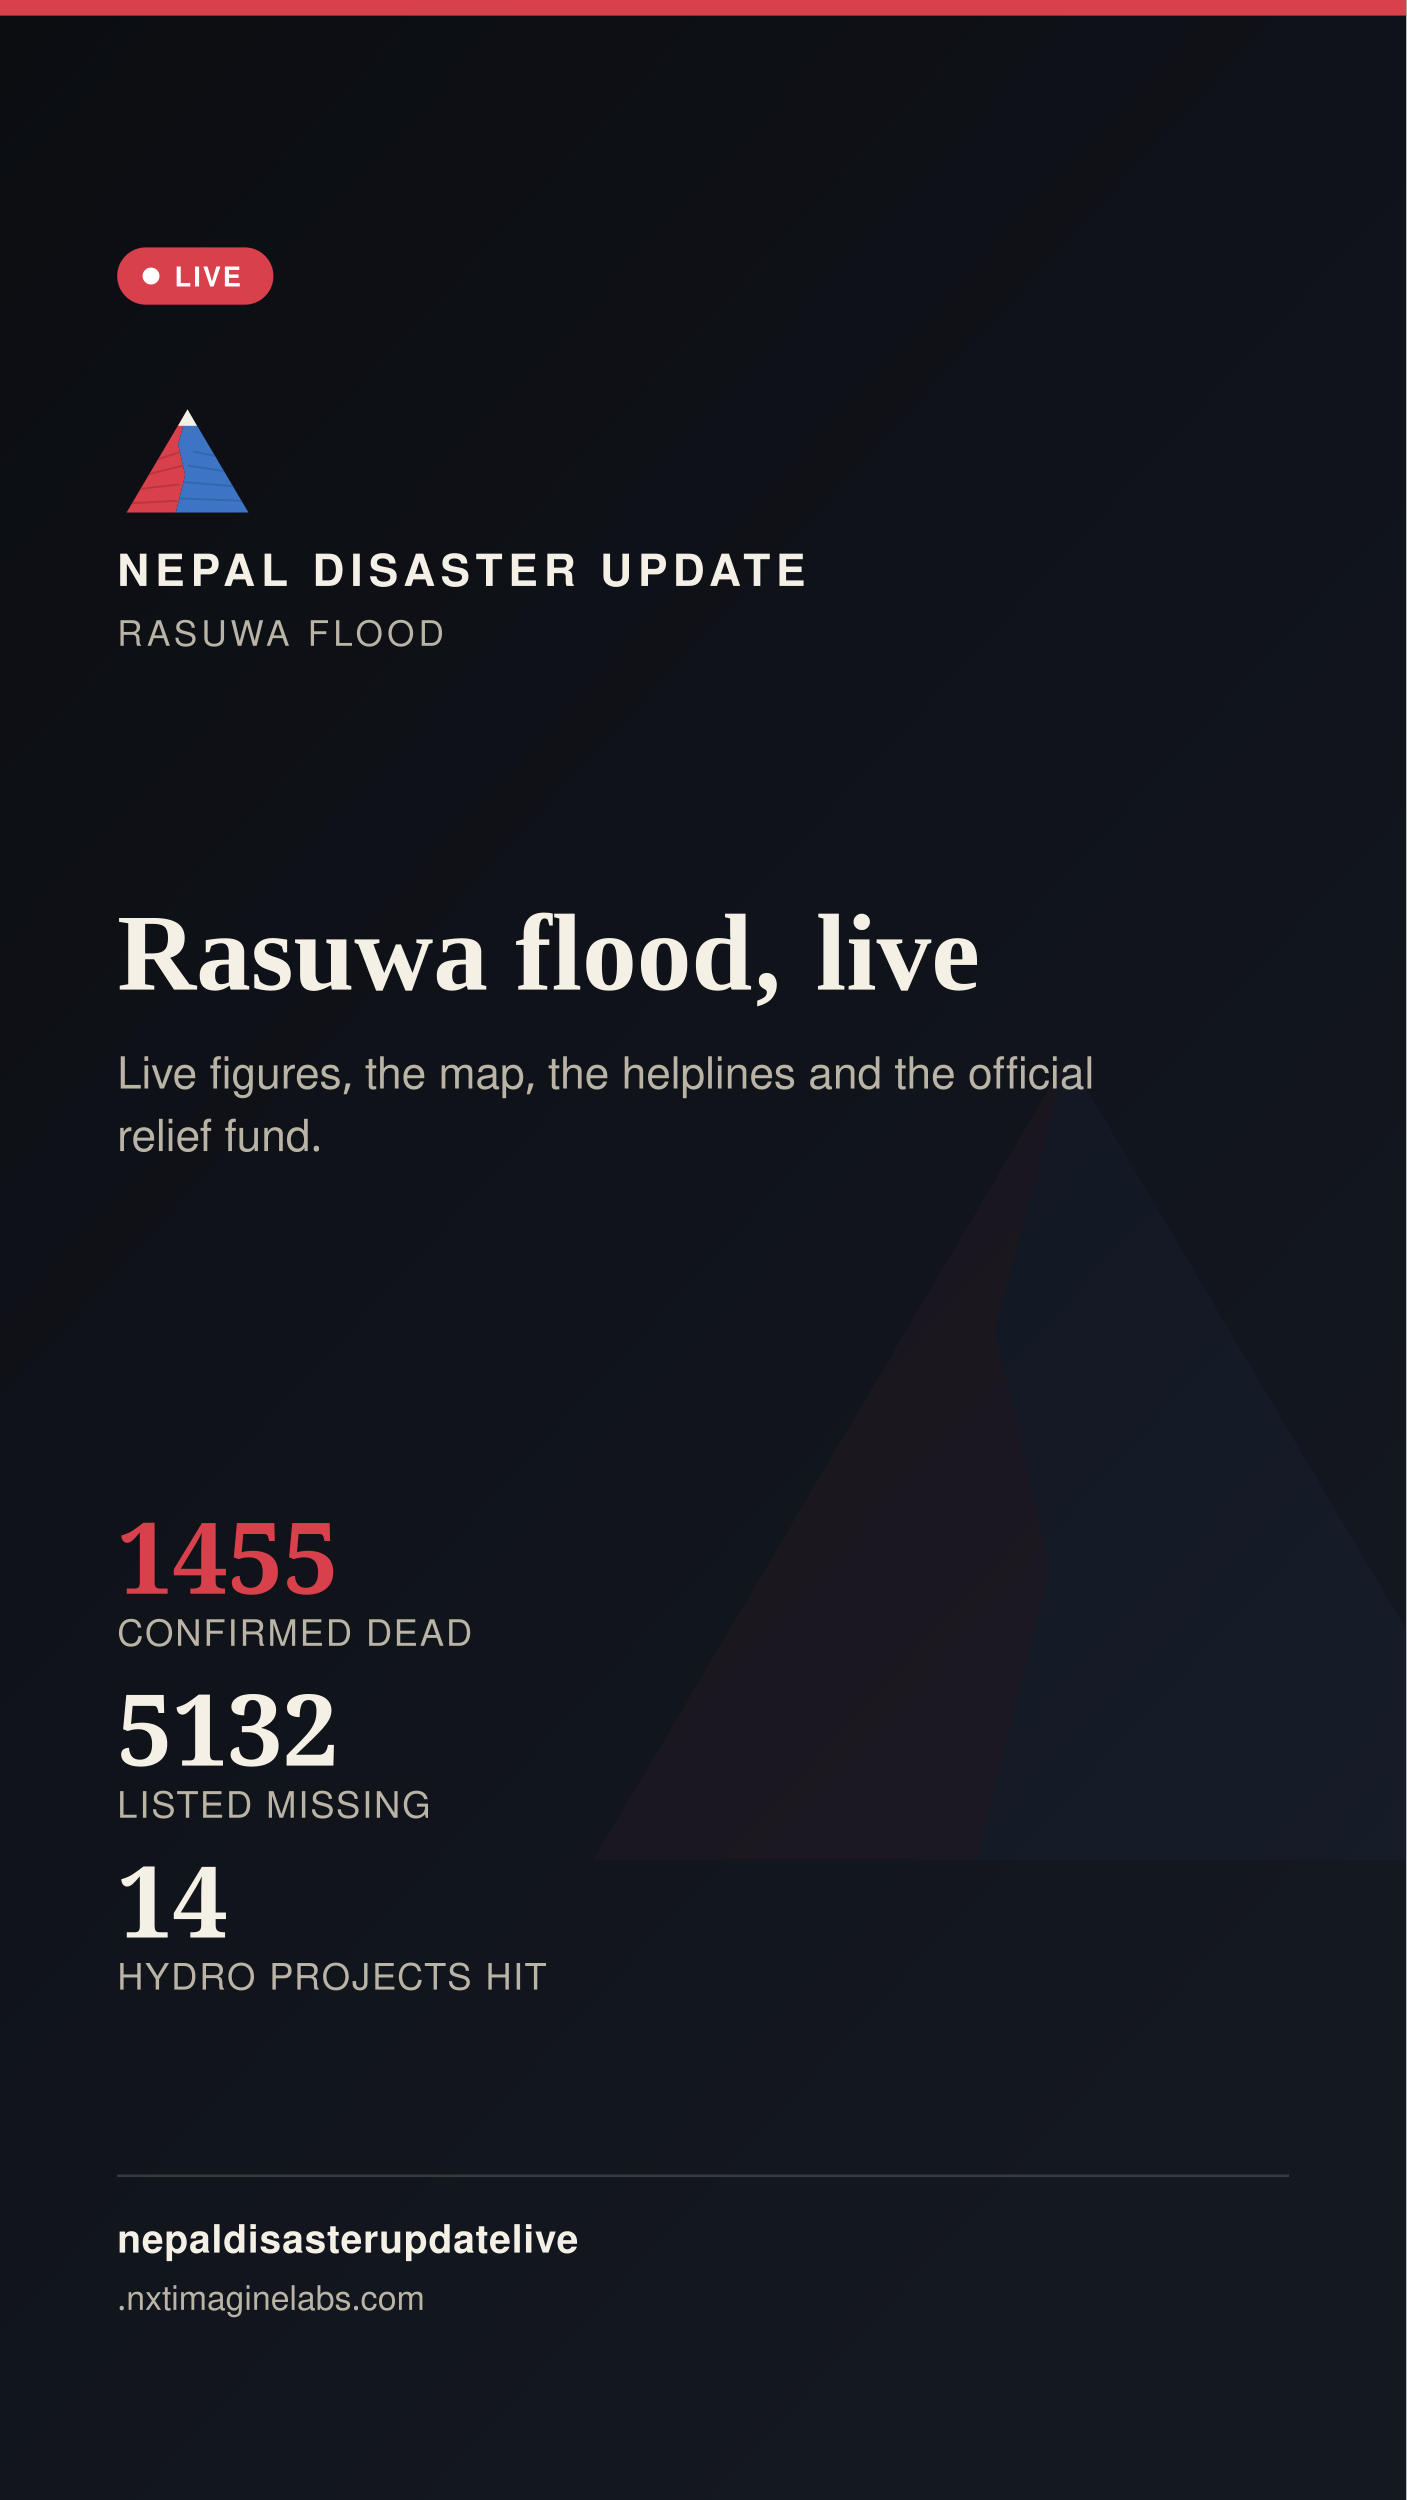
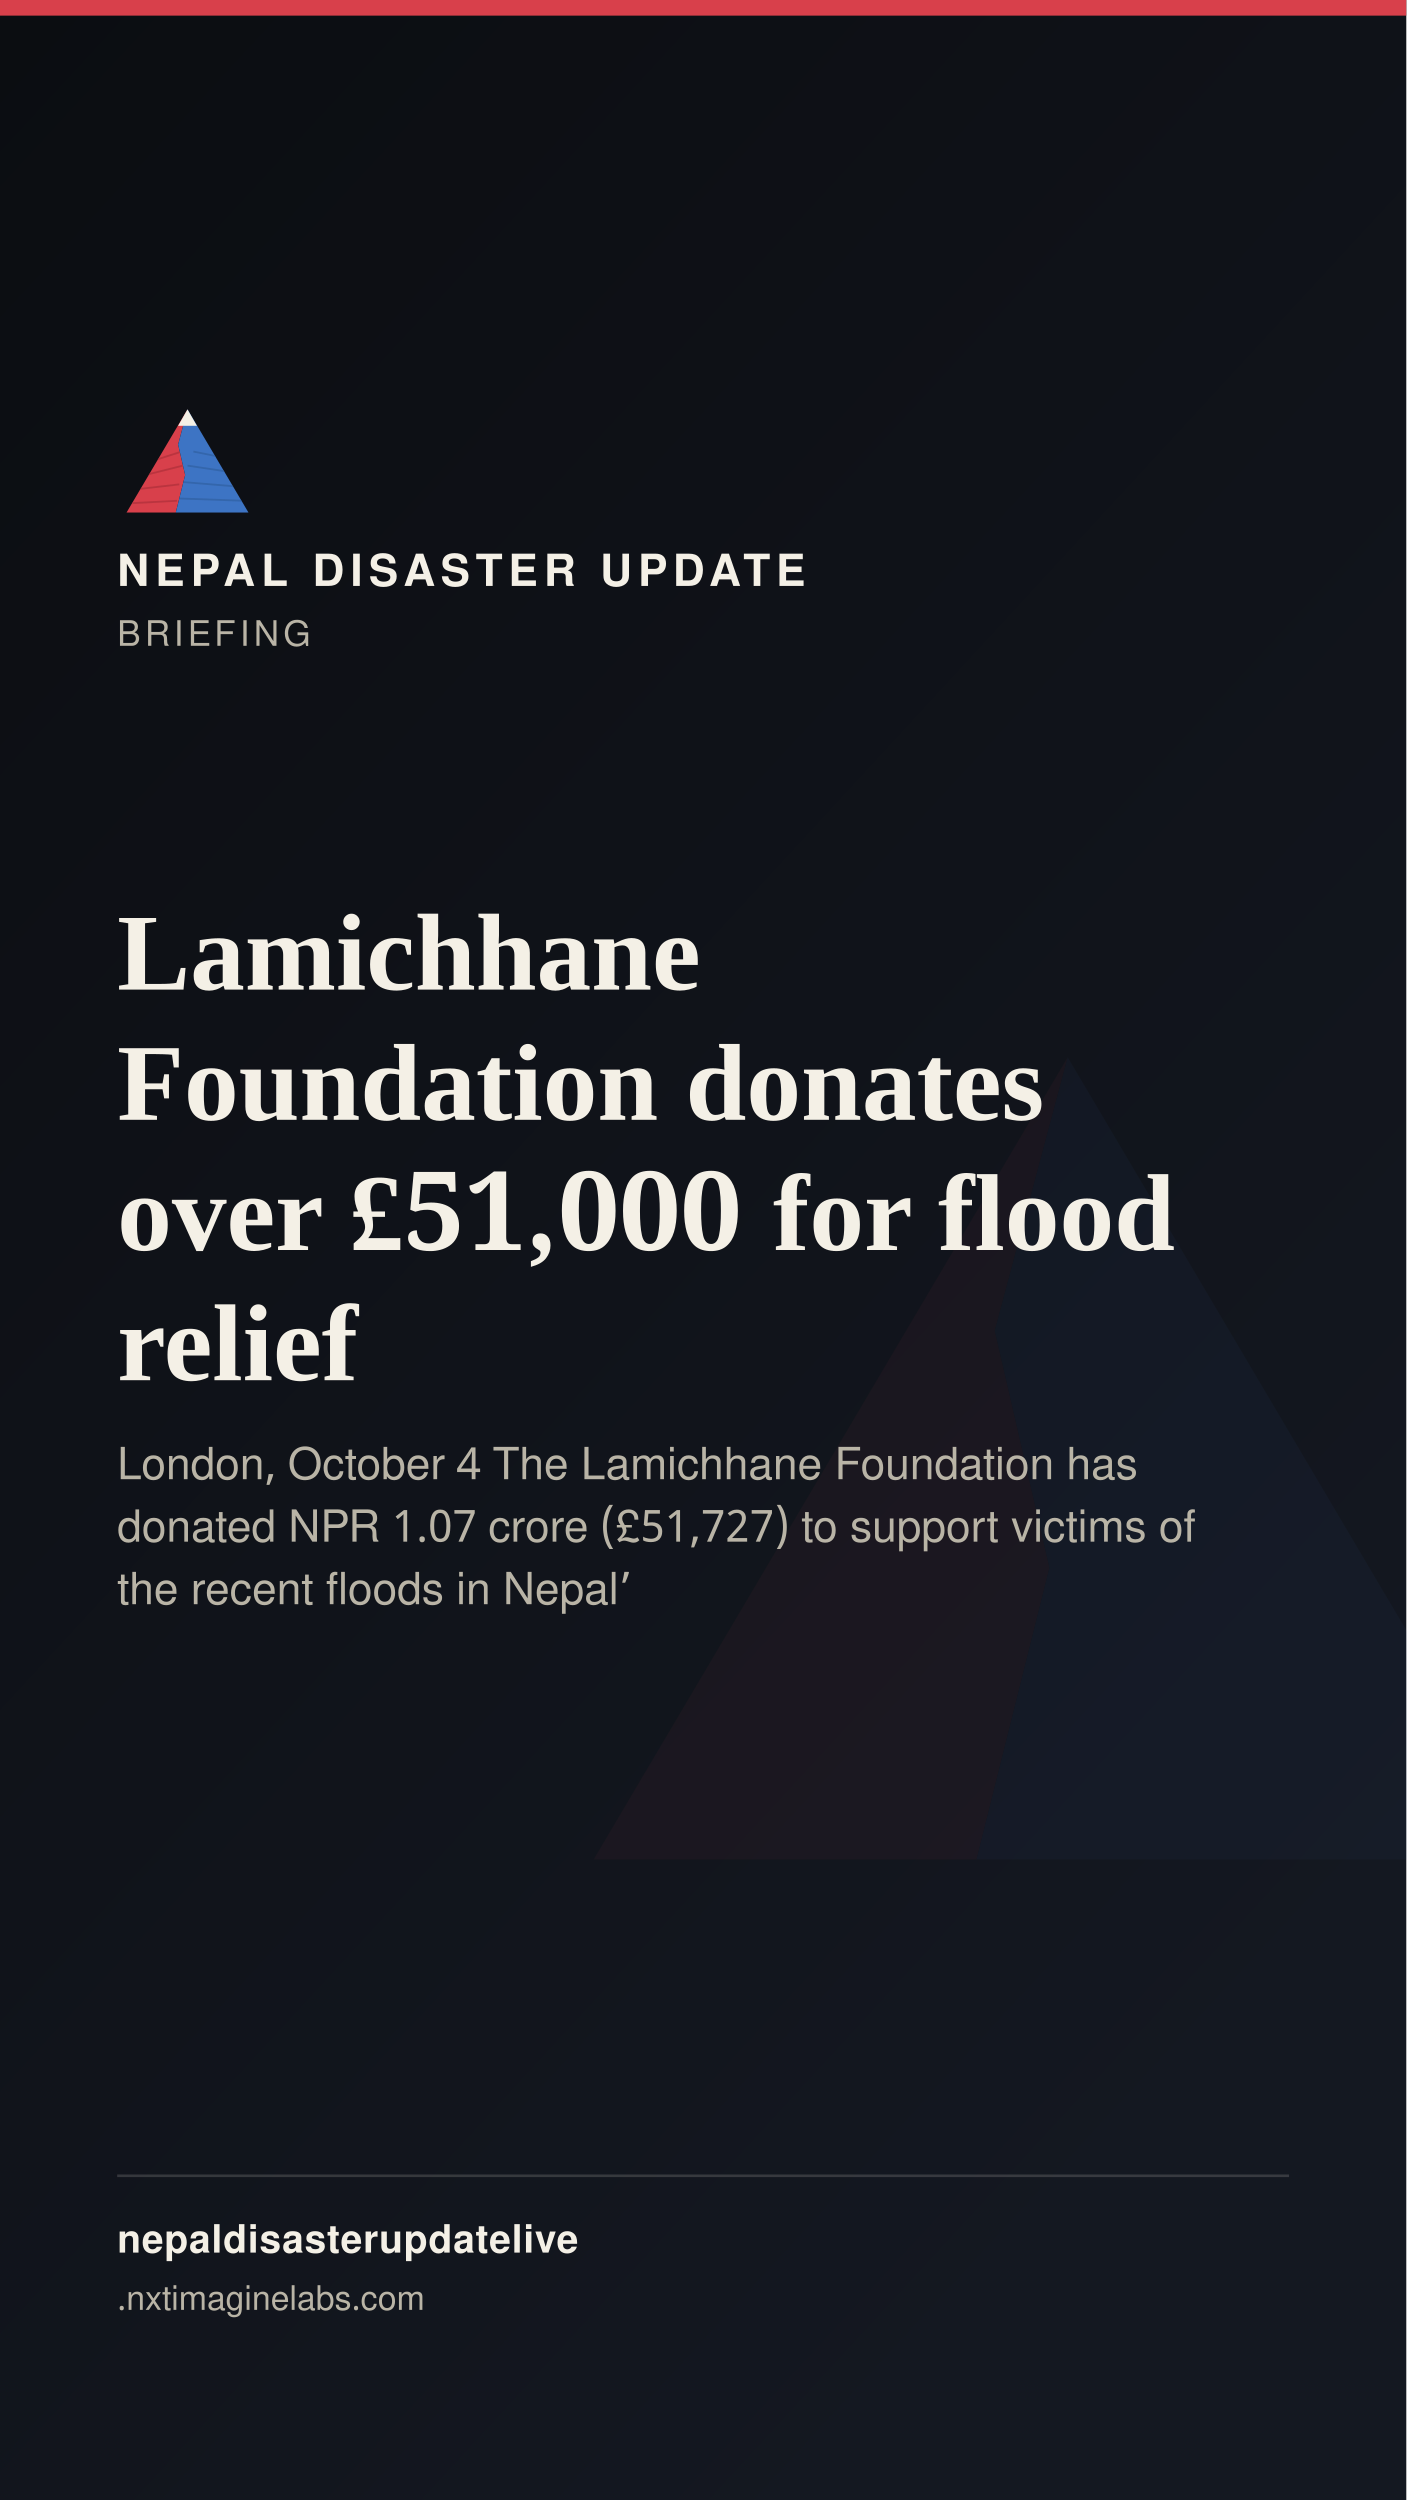
<svg xmlns="http://www.w3.org/2000/svg" width="1080" height="1920" viewBox="0 0 1080 1920">
  <defs>
    <linearGradient id="stbg" x1="0" y1="0" x2="0.6" y2="1">
      <stop offset="0" stop-color="#0B0D11" />
      <stop offset="1" stop-color="#141821" />
    </linearGradient>
  </defs>
  <rect width="1080" height="1920" fill="url(#stbg)" />
  <g transform="translate(400,700) scale(7)" opacity="0.05">
    <polygon points="60,16 52,46 58,72 50,104 8,104" fill="#D8404B" />
    <polygon points="60,16 112,104 50,104 58,72 52,46" fill="#3D74C4" />
  </g>
  <rect x="0" y="0" width="1080" height="12" fill="#D8404B" />
  <g transform="translate(90,300) scale(0.9)">
    <g>
      <defs>
        <clipPath id="ogLs">
          <polygon points="60,16 52,46 58,72 50,104 8,104" />
        </clipPath>
        <clipPath id="ogRs">
          <polygon points="60,16 112,104 50,104 58,72 52,46" />
        </clipPath>
      </defs>
      <polygon points="60,16 52,46 58,72 50,104 8,104" fill="#D8404B" />
      <g clip-path="url(#ogLs)" stroke="#A32A34" stroke-width="1.6" fill="none" opacity="0.55">
        <path d="M30,60 L55,52" />
        <path d="M24,72 L56,64" />
        <path d="M18,84 L53,80" />
        <path d="M13,96 L51,94" />
      </g>
      <polygon points="60,16 112,104 50,104 58,72 52,46" fill="#3D74C4" />
      <g clip-path="url(#ogRs)" stroke="#2A5793" stroke-width="1.6" fill="none" opacity="0.5">
        <path d="M65,52 L95,58" />
        <path d="M60,64 L100,70" />
        <path d="M56,78 L104,82" />
        <path d="M52,92 L108,94" />
      </g>
      <polygon points="60,16 52,30 68,30" fill="#F4F0E6" />
    </g>
  </g>
  <text x="90" y="450" font-family="'Public Sans', 'Noto Sans Devanagari', 'Helvetica Neue', Helvetica, Arial, sans-serif" font-size="34" font-weight="800" letter-spacing="4.6" fill="#F4F0E6">NEPAL DISASTER UPDATE</text>
-   <text x="90" y="496" font-family="'Public Sans', 'Noto Sans Devanagari', 'Helvetica Neue', Helvetica, Arial, sans-serif" font-size="27" letter-spacing="3.2" fill="#B9B4A6">RASUWA FLOOD</text>
-   <g>
-     <rect x="90" y="190" width="120" height="44" rx="22" fill="#D8404B" stroke="none" />
-     <circle cx="116" cy="212" r="6.5" fill="#FFFFFF" />
-     <text x="134" y="220" font-family="'Public Sans', 'Noto Sans Devanagari', 'Helvetica Neue', Helvetica, Arial, sans-serif" font-size="21" font-weight="700" letter-spacing="1.6" fill="#FFFFFF">LIVE</text>
-   </g>
-   <text x="90" y="760" font-family="Newsreader, 'Noto Serif Devanagari', Georgia, 'Times New Roman', serif" font-size="84" font-weight="600" fill="#F4F0E6">Rasuwa flood, live</text>
-   <text x="90" y="836" font-family="'Public Sans', 'Noto Sans Devanagari', 'Helvetica Neue', Helvetica, Arial, sans-serif" font-size="34" fill="#B9B4A6">Live figures, the map, the helplines and the official</text>
-   <text x="90" y="884" font-family="'Public Sans', 'Noto Sans Devanagari', 'Helvetica Neue', Helvetica, Arial, sans-serif" font-size="34" fill="#B9B4A6">relief fund.</text>
-   <g transform="translate(90,1224)">
-     <text x="0" y="0" font-family="Newsreader, 'Noto Serif Devanagari', Georgia, 'Times New Roman', serif" font-size="76" font-weight="600" fill="#D8404B">1455</text>
-     <text x="0" y="40" font-family="'Public Sans', 'Noto Sans Devanagari', 'Helvetica Neue', Helvetica, Arial, sans-serif" font-size="28" letter-spacing="1.4" fill="#B9B4A6">CONFIRMED DEAD</text>
-     <text x="0" y="132" font-family="Newsreader, 'Noto Serif Devanagari', Georgia, 'Times New Roman', serif" font-size="76" font-weight="600" fill="#F4F0E6">5132</text>
-     <text x="0" y="172" font-family="'Public Sans', 'Noto Sans Devanagari', 'Helvetica Neue', Helvetica, Arial, sans-serif" font-size="28" letter-spacing="1.4" fill="#B9B4A6">LISTED MISSING</text>
-     <text x="0" y="264" font-family="Newsreader, 'Noto Serif Devanagari', Georgia, 'Times New Roman', serif" font-size="76" font-weight="600" fill="#F4F0E6">14</text>
-     <text x="0" y="304" font-family="'Public Sans', 'Noto Sans Devanagari', 'Helvetica Neue', Helvetica, Arial, sans-serif" font-size="28" letter-spacing="1.4" fill="#B9B4A6">HYDRO PROJECTS HIT</text>
-   </g>
+   <text x="90" y="496" font-family="'Public Sans', 'Noto Sans Devanagari', 'Helvetica Neue', Helvetica, Arial, sans-serif" font-size="27" letter-spacing="3.2" fill="#B9B4A6">BRIEFING</text>
+   <text x="90" y="760" font-family="Newsreader, 'Noto Serif Devanagari', Georgia, 'Times New Roman', serif" font-size="84" font-weight="600" fill="#F4F0E6">Lamichhane</text>
+   <text x="90" y="860" font-family="Newsreader, 'Noto Serif Devanagari', Georgia, 'Times New Roman', serif" font-size="84" font-weight="600" fill="#F4F0E6">Foundation donates</text>
+   <text x="90" y="960" font-family="Newsreader, 'Noto Serif Devanagari', Georgia, 'Times New Roman', serif" font-size="84" font-weight="600" fill="#F4F0E6">over £51,000 for flood</text>
+   <text x="90" y="1060" font-family="Newsreader, 'Noto Serif Devanagari', Georgia, 'Times New Roman', serif" font-size="84" font-weight="600" fill="#F4F0E6">relief</text>
+   <text x="90" y="1136" font-family="'Public Sans', 'Noto Sans Devanagari', 'Helvetica Neue', Helvetica, Arial, sans-serif" font-size="34" fill="#B9B4A6">London, October 4 The Lamichhane Foundation has</text>
+   <text x="90" y="1184" font-family="'Public Sans', 'Noto Sans Devanagari', 'Helvetica Neue', Helvetica, Arial, sans-serif" font-size="34" fill="#B9B4A6">donated NPR 1.07 crore (£51,727) to support victims of</text>
+   <text x="90" y="1232" font-family="'Public Sans', 'Noto Sans Devanagari', 'Helvetica Neue', Helvetica, Arial, sans-serif" font-size="34" fill="#B9B4A6">the recent floods in Nepal’</text>
  <rect x="90" y="1670" width="900" height="2" fill="rgba(244,240,230,0.16)" />
  <text x="90" y="1730" font-family="'Public Sans', 'Noto Sans Devanagari', 'Helvetica Neue', Helvetica, Arial, sans-serif" font-size="30" fill="#F4F0E6" font-weight="700" letter-spacing="0.6">nepaldisasterupdatelive</text>
  <text x="90" y="1774" font-family="'Public Sans', 'Noto Sans Devanagari', 'Helvetica Neue', Helvetica, Arial, sans-serif" font-size="26" fill="#B9B4A6">
    .nxtimaginelabs.com</text>
</svg>
